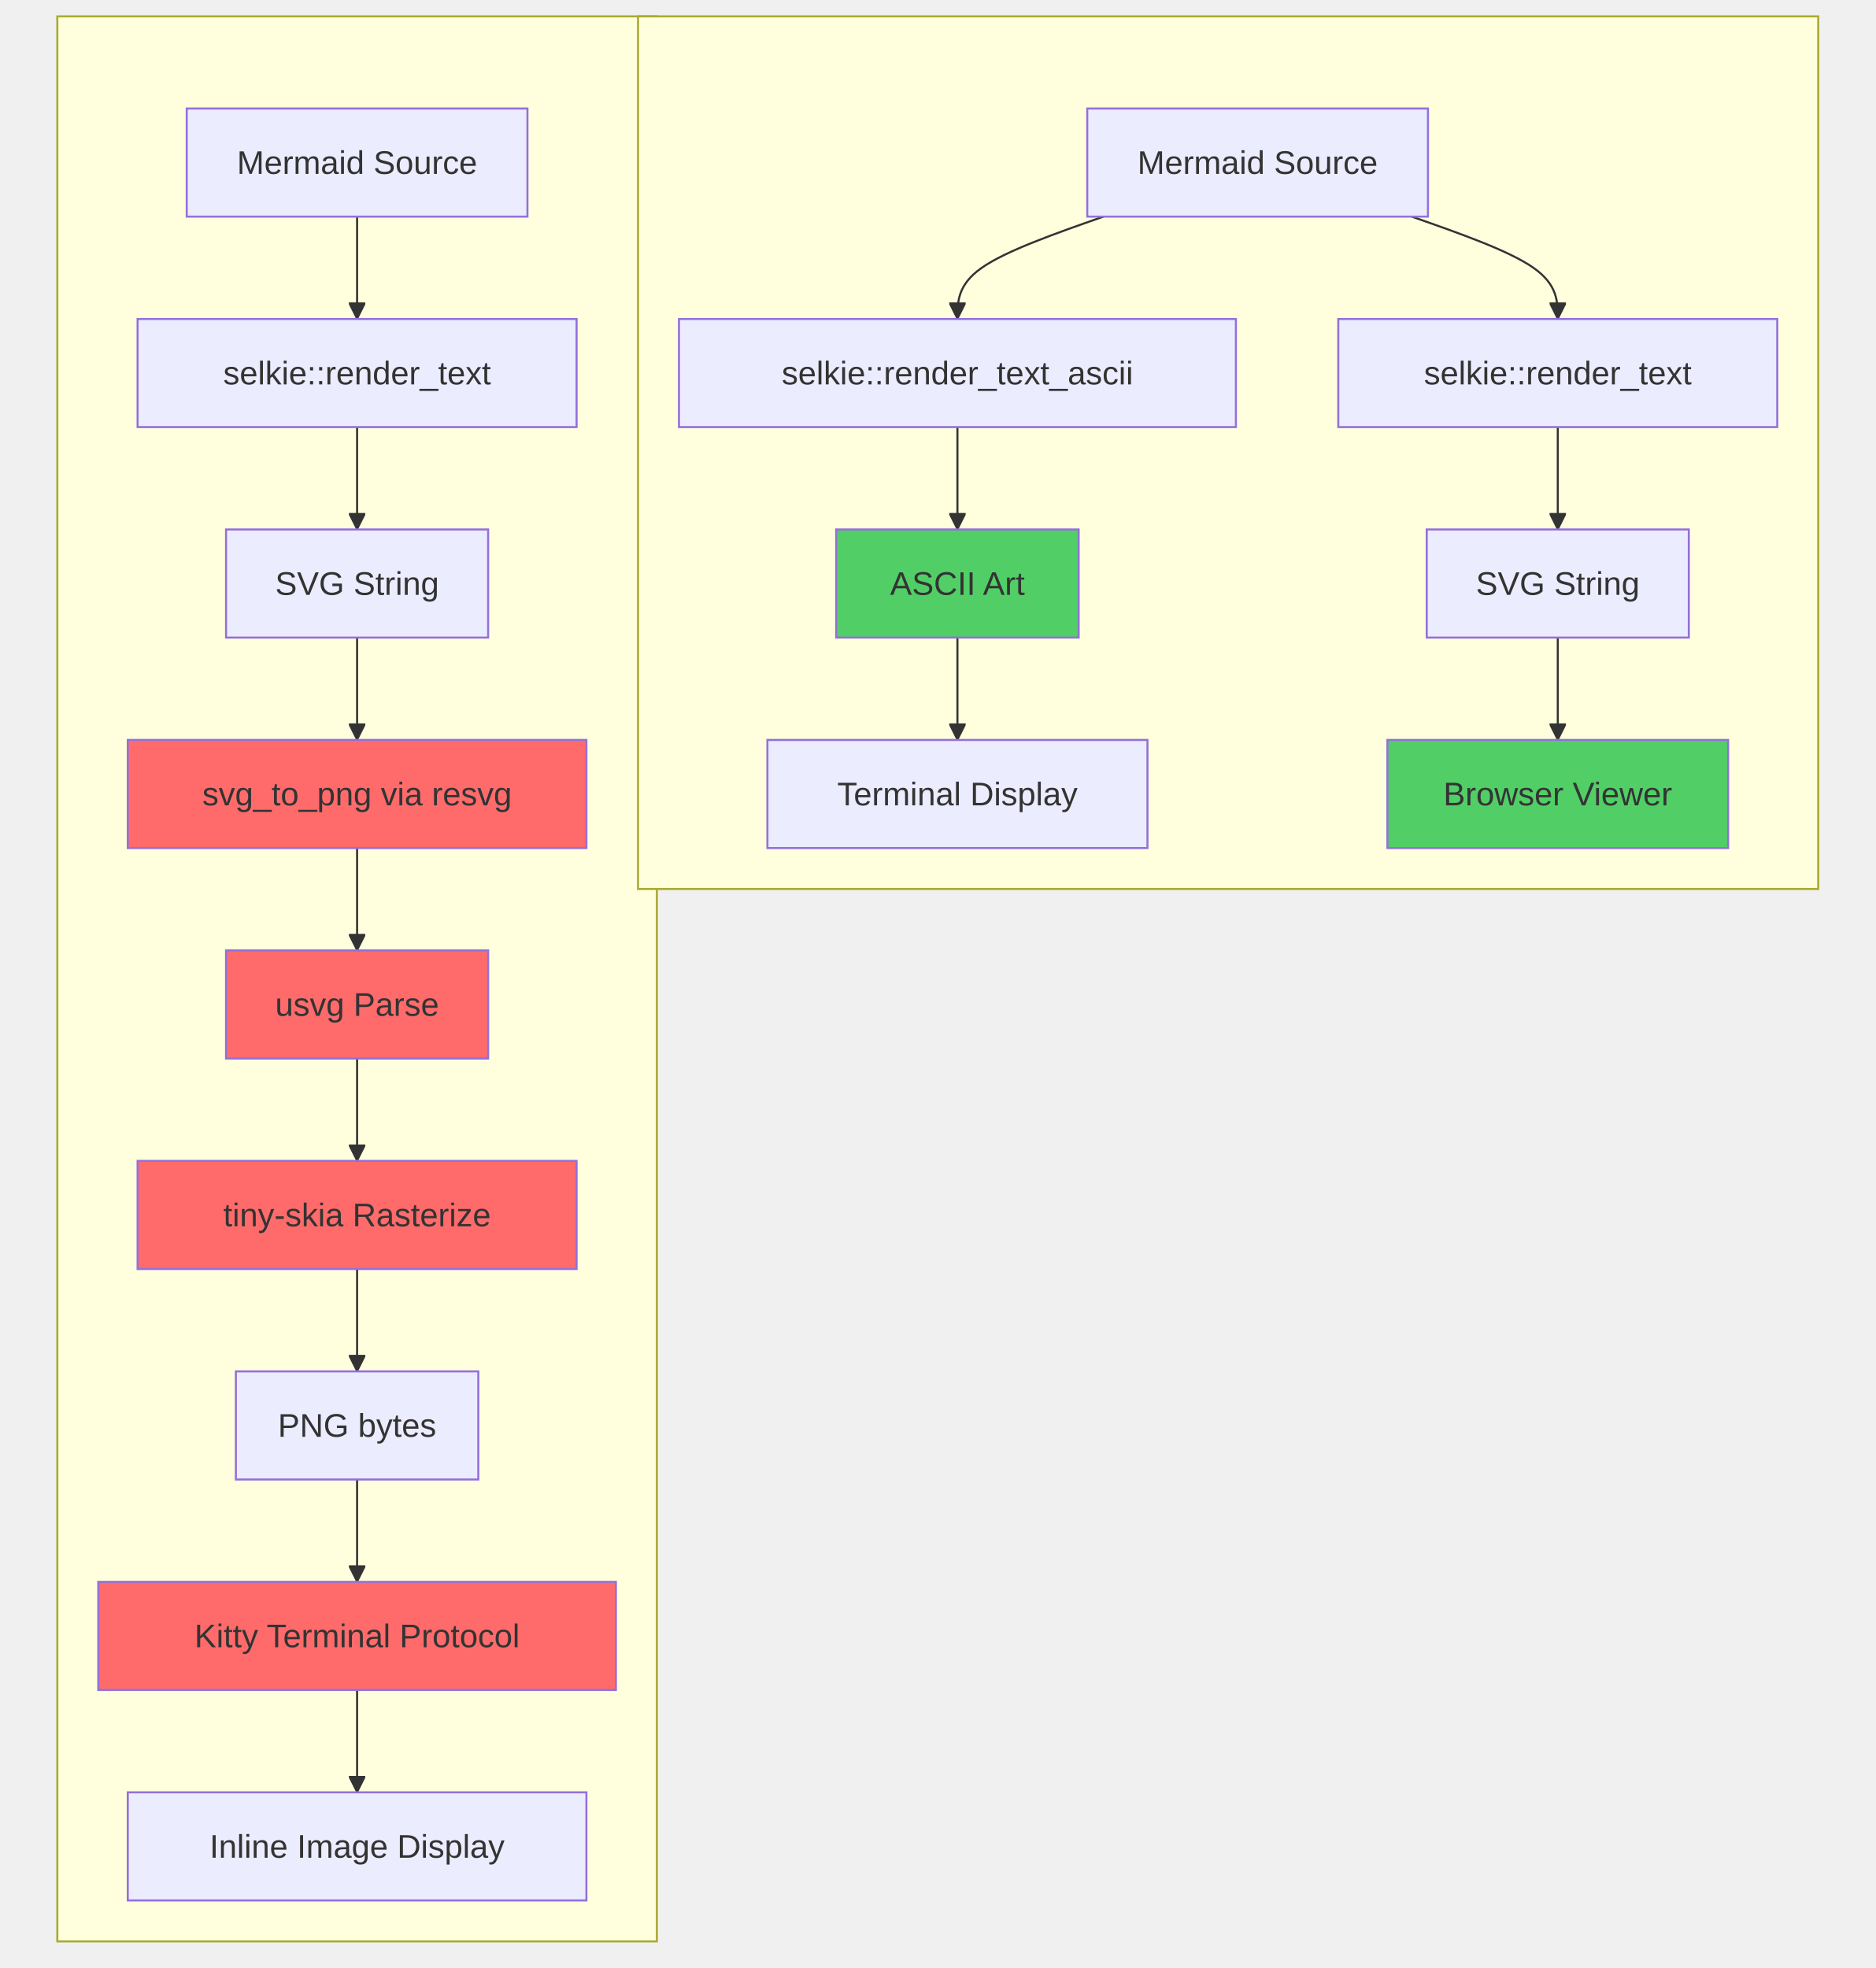
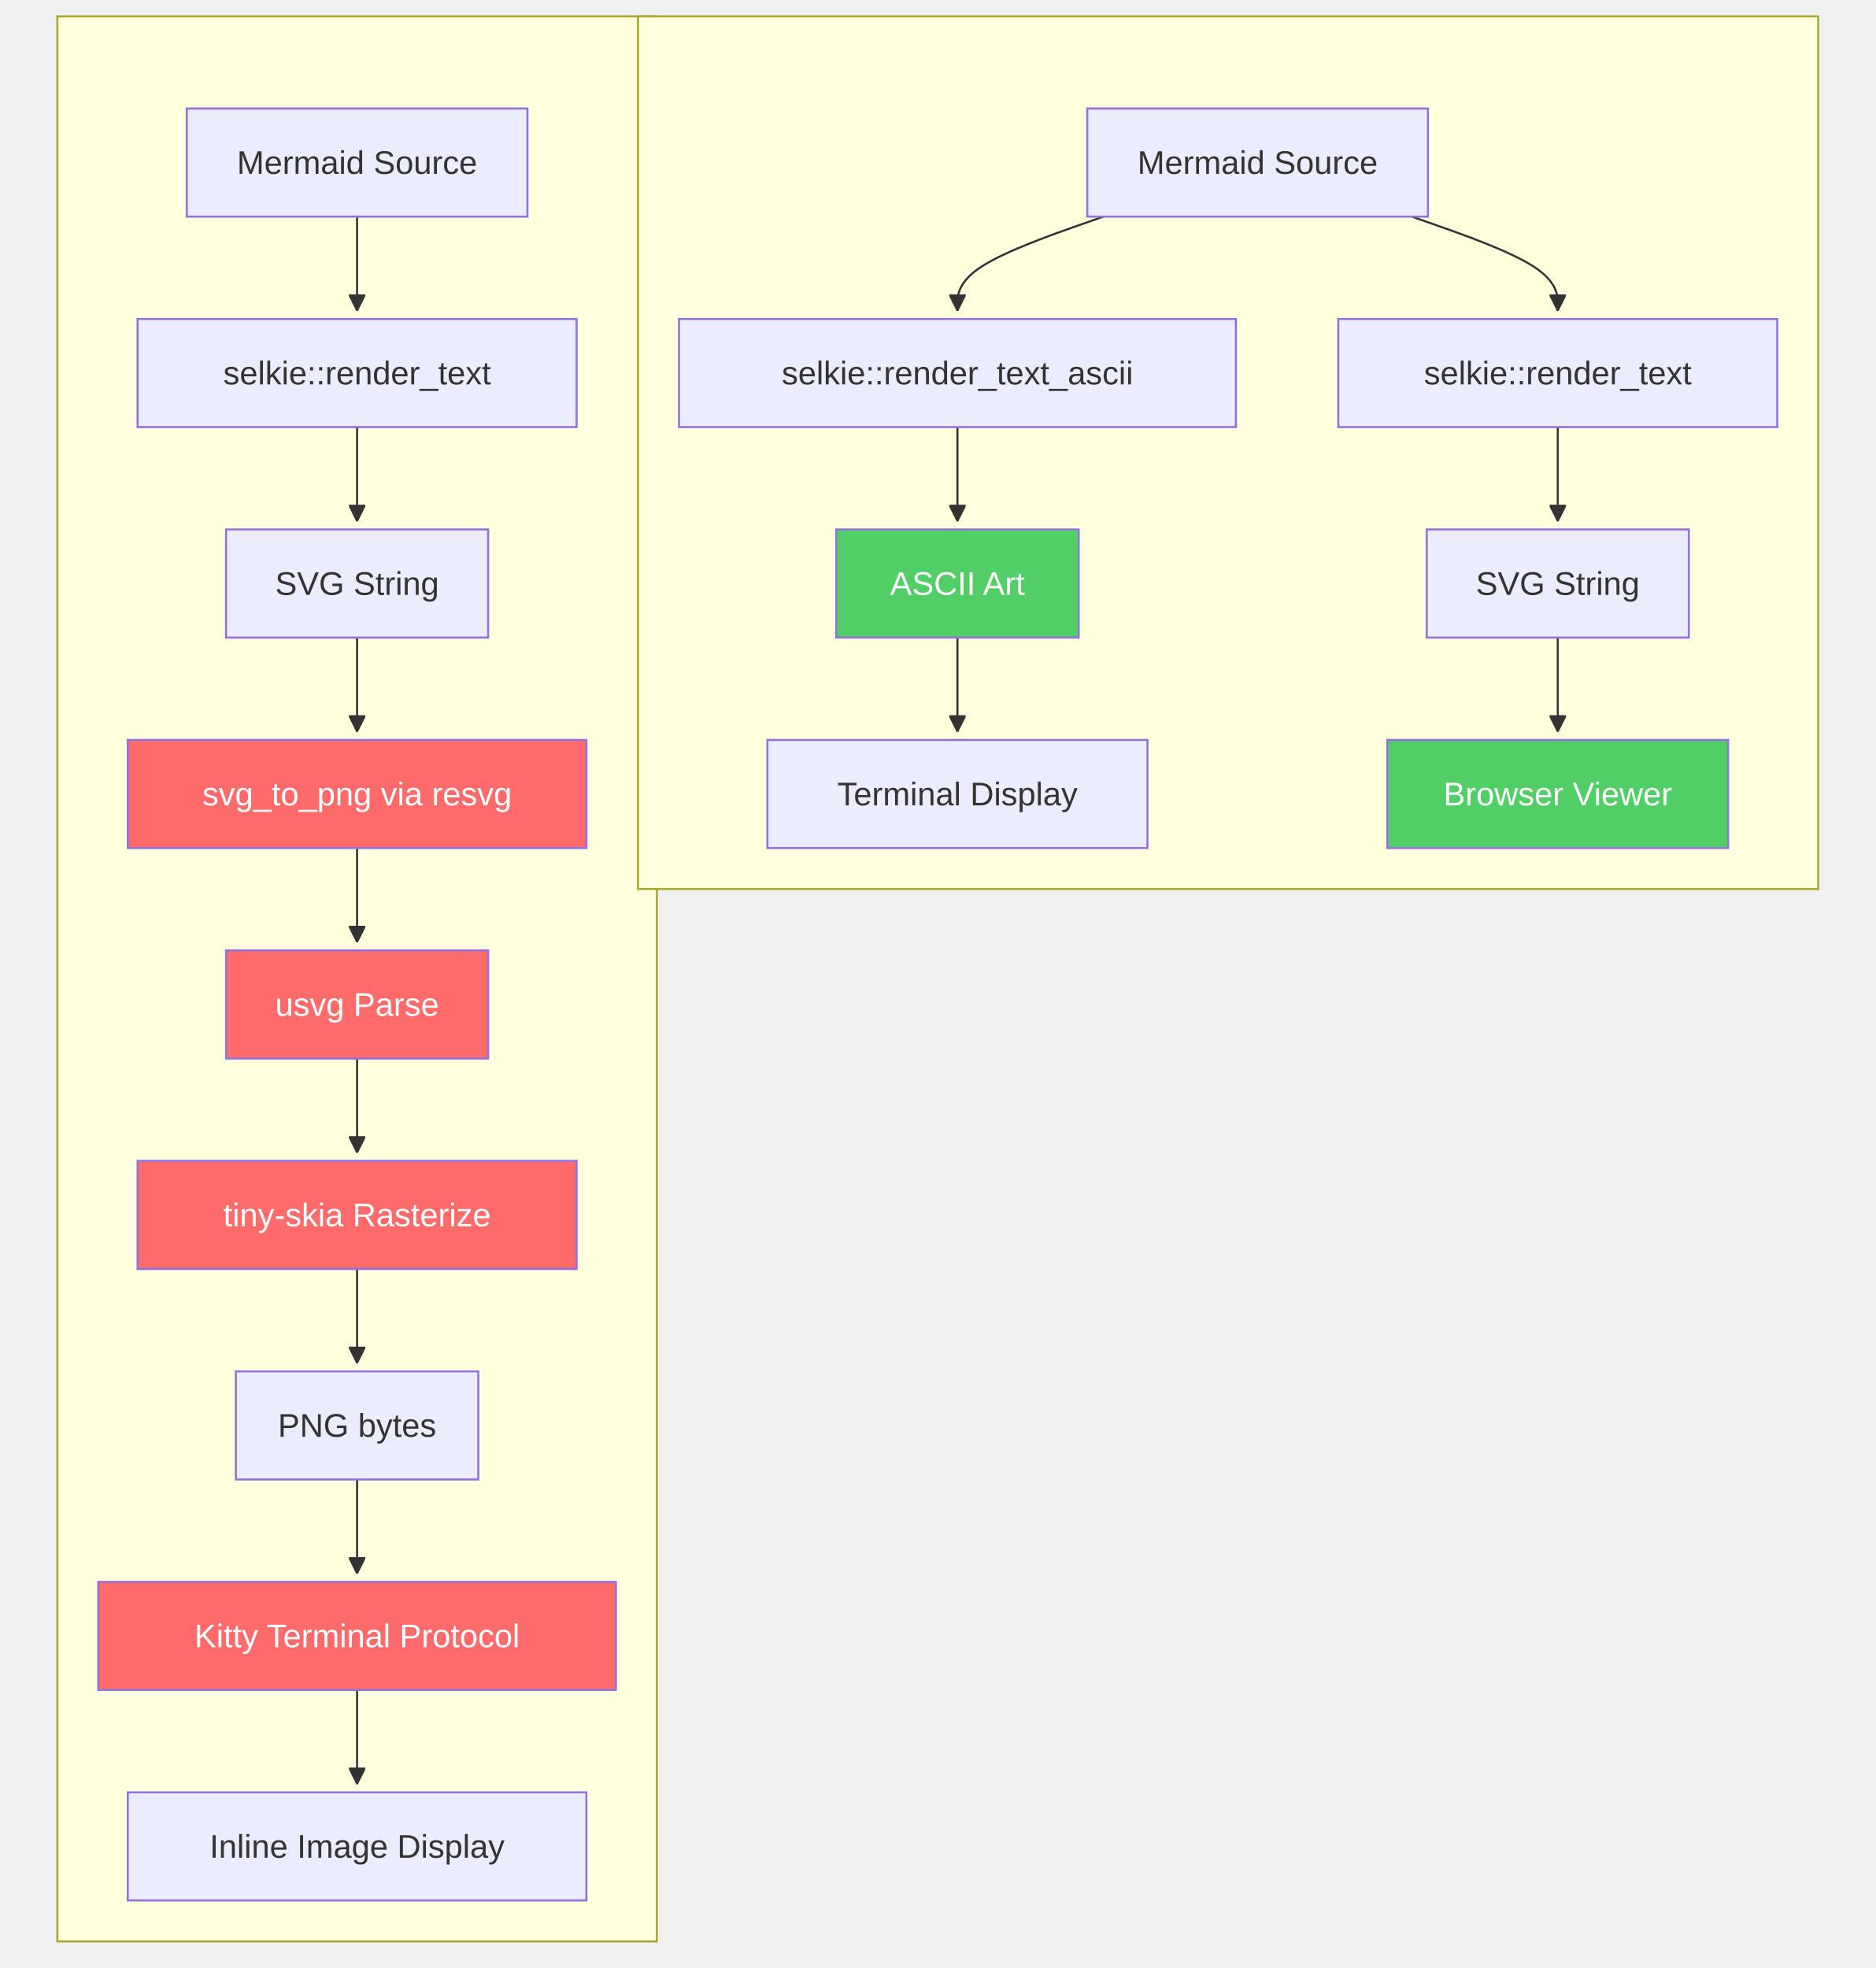
<svg xmlns="http://www.w3.org/2000/svg" width="916" height="961.2" viewBox="-8 -28 916 961.2" class="mermaid">
  <style>

.mermaid {
  font-family: trebuchet ms, verdana, arial, sans-serif;
  font-size: 16px;
}

.node rect,
.node polygon,
.node circle,
.node ellipse,
.node path {
  fill: #ECECFF;
  stroke: #9370DB;
  stroke-width: 1px;
}

.node line {
  stroke: #9370DB;
  stroke-width: 1px;
}

.node .label {
  fill: #333333;
}

.node text {
  fill: #333333;
  font-family: trebuchet ms, verdana, arial, sans-serif;
  font-size: 16px;
}

.edge-path {
  fill: none;
  stroke: #333333;
  stroke-width: 1px;
}

.edge-label {
  fill: #333333;
  font-family: trebuchet ms, verdana, arial, sans-serif;
}

.edge-label-bg {
  fill: rgba(232, 232, 232, 0.8);
}

.subgraph {
  fill: #ffffde;
  stroke: #aaaa33;
  stroke-width: 1px;
}

.subgraph-title {
  fill: #333333;
  font-weight: bold;
}

.cluster rect {
  fill: #ffffde;
  stroke: #aaaa33;
  stroke-width: 1px;
  rx: 5px;
  ry: 5px;
}

.cluster-label {
  fill: #333333;
  font-family: trebuchet ms, verdana, arial, sans-serif;
  font-size: 16px;
  font-weight: bold;
}

marker path {
  fill: #333333;
  stroke: #333333;
}

  </style>
  <defs>
    <marker id="arrow_point" viewBox="0 0 10 10" refX="10" refY="5" markerWidth="8" markerHeight="8" orient="auto" markerUnits="userSpaceOnUse">
      <path d="M 0 0 L 10 5 L 0 10 z" />
    </marker>
    <marker id="arrow_point_start" viewBox="0 0 10 10" refX="4.5" refY="5" markerWidth="8" markerHeight="8" orient="auto" markerUnits="userSpaceOnUse">
      <path d="M 0 5 L 10 10 L 10 0 z" />
    </marker>
    <marker id="arrow_cross" viewBox="0 0 11 11" refX="12" refY="5.2" markerWidth="11" markerHeight="11" orient="auto" markerUnits="userSpaceOnUse">
-       <path d="M 1 1 L 10 10 M 10 1 L 1 10" fill="none" stroke-width="2" />
+       <path d="M 1 1 L 10 10 M 10 1 L 1 10" stroke-width="2" fill="none" />
    </marker>
    <marker id="arrow_cross_start" viewBox="0 0 11 11" refX="-1" refY="5.2" markerWidth="11" markerHeight="11" orient="auto" markerUnits="userSpaceOnUse">
      <path d="M 1 1 L 10 10 M 10 1 L 1 10" stroke-width="2" fill="none" />
    </marker>
    <marker id="arrow_circle" viewBox="0 0 10 10" refX="11" refY="5" markerWidth="11" markerHeight="11" orient="auto" markerUnits="userSpaceOnUse">
      <circle cx="5" cy="5" r="5" />
    </marker>
    <marker id="arrow_circle_start" viewBox="0 0 10 10" refX="-1" refY="5" markerWidth="11" markerHeight="11" orient="auto" markerUnits="userSpaceOnUse">
      <circle cx="5" cy="5" r="5" />
    </marker>
  </defs>
  <g class="root">
    <g class="clusters">
      <g class="subgraph" id="subgraph-">
        <rect x="20" y="-20" width="292.8" height="940.2" class="cluster" />
        <text x="166.4" y="-4" class="cluster-label" text-anchor="middle" />
      </g>
      <g class="subgraph" id="subgraph-">
        <rect x="303.6" y="-20" width="576.4" height="426.2" class="cluster" />
        <text x="591.8" y="-4" class="cluster-label" text-anchor="middle" />
      </g>
    </g>
    <g class="edgePaths">
      <g class="edge" id="edge-L-A1-B1-0">
-         <path d="M 166.40 77.80 C 166.40 86.13, 166.40 94.47, 166.40 102.80 C 166.40 111.13, 166.40 119.47, 166.40 127.80" class="edge-path" stroke-width="1" marker-end="url(#arrow_point)" fill="none" />
+         <path d="M166.4,77.8L166.4,81.967C166.4,86.133,166.4,94.467,166.4,102.133C166.4,109.8,166.4,116.8,166.4,120.3L166.4,123.8" class="edge-path" fill="none" marker-end="url(#arrow_point)" stroke-width="1" />
      </g>
      <g class="edge" id="edge-L-B1-C1-0">
-         <path d="M 166.40 180.60 C 166.40 188.93, 166.40 197.27, 166.40 205.60 C 166.40 213.93, 166.40 222.27, 166.40 230.60" class="edge-path" marker-end="url(#arrow_point)" fill="none" stroke-width="1" />
+         <path d="M166.4,180.6L166.4,184.767C166.4,188.933,166.4,197.267,166.4,204.933C166.4,212.6,166.4,219.6,166.4,223.1L166.4,226.6" class="edge-path" fill="none" marker-end="url(#arrow_point)" stroke-width="1" />
      </g>
      <g class="edge" id="edge-L-C1-D1-0">
-         <path d="M 166.40 283.40 C 166.40 291.73, 166.40 300.07, 166.40 308.40 C 166.40 316.73, 166.40 325.07, 166.40 333.40" class="edge-path" fill="none" stroke-width="1" marker-end="url(#arrow_point)" />
+         <path d="M166.4,283.4L166.4,287.567C166.4,291.733,166.4,300.067,166.4,307.733C166.4,315.4,166.4,322.4,166.4,325.9L166.4,329.4" class="edge-path" stroke-width="1" fill="none" marker-end="url(#arrow_point)" />
      </g>
      <g class="edge" id="edge-L-D1-E1-0">
-         <path d="M 166.40 386.20 C 166.40 394.53, 166.40 402.87, 166.40 411.20 C 166.40 419.53, 166.40 427.87, 166.40 436.20" class="edge-path" stroke-width="1" marker-end="url(#arrow_point)" fill="none" />
+         <path d="M166.4,386.2L166.4,390.367C166.4,394.533,166.4,402.867,166.4,410.533C166.4,418.2,166.4,425.2,166.4,428.7L166.4,432.2" class="edge-path" marker-end="url(#arrow_point)" stroke-width="1" fill="none" />
      </g>
      <g class="edge" id="edge-L-E1-F1-0">
-         <path d="M 166.40 489.00 C 166.40 497.33, 166.40 505.67, 166.40 514.00 C 166.40 522.33, 166.40 530.67, 166.40 539.00" class="edge-path" fill="none" stroke-width="1" marker-end="url(#arrow_point)" />
+         <path d="M166.4,489L166.4,493.167C166.4,497.333,166.4,505.667,166.4,513.333C166.4,521,166.4,528,166.4,531.5L166.4,535" class="edge-path" marker-end="url(#arrow_point)" fill="none" stroke-width="1" />
      </g>
      <g class="edge" id="edge-L-F1-G1-0">
-         <path d="M 166.40 591.80 C 166.40 600.13, 166.40 608.47, 166.40 616.80 C 166.40 625.13, 166.40 633.47, 166.40 641.80" class="edge-path" fill="none" stroke-width="1" marker-end="url(#arrow_point)" />
+         <path d="M166.4,591.8L166.4,595.967C166.4,600.133,166.4,608.467,166.4,616.133C166.4,623.8,166.4,630.8,166.4,634.3L166.4,637.8" class="edge-path" stroke-width="1" fill="none" marker-end="url(#arrow_point)" />
      </g>
      <g class="edge" id="edge-L-G1-H1-0">
-         <path d="M 166.40 694.60 C 166.40 702.93, 166.40 711.27, 166.40 719.60 C 166.40 727.93, 166.40 736.27, 166.40 744.60" class="edge-path" fill="none" stroke-width="1" marker-end="url(#arrow_point)" />
+         <path d="M166.4,694.6L166.4,698.767C166.4,702.933,166.4,711.267,166.4,718.933C166.4,726.6,166.4,733.6,166.4,737.1L166.4,740.6" class="edge-path" fill="none" stroke-width="1" marker-end="url(#arrow_point)" />
      </g>
      <g class="edge" id="edge-L-H1-I1-0">
-         <path d="M 166.40 797.40 C 166.40 805.73, 166.40 814.07, 166.40 822.40 C 166.40 830.73, 166.40 839.07, 166.40 847.40" class="edge-path" stroke-width="1" fill="none" marker-end="url(#arrow_point)" />
+         <path d="M166.4,797.4L166.4,801.567C166.4,805.733,166.4,814.067,166.4,821.733C166.4,829.4,166.4,836.4,166.4,839.9L166.4,843.4" class="edge-path" stroke-width="1" fill="none" marker-end="url(#arrow_point)" />
      </g>
      <g class="edge" id="edge-L-A2-B2-0">
-         <path d="M 530.90 77.80 C 507.14 86.13, 483.37 94.47, 471.48 102.80 C 459.60 111.13, 459.60 119.47, 459.60 127.80" class="edge-path" stroke-width="1" fill="none" marker-end="url(#arrow_point)" />
+         <path d="M530.904,77.8L519.02,81.967C507.136,86.133,483.368,94.467,471.484,102.133C459.6,109.8,459.6,116.8,459.6,120.3L459.6,123.8" class="edge-path" marker-end="url(#arrow_point)" fill="none" stroke-width="1" />
      </g>
      <g class="edge" id="edge-L-B2-C2-0">
-         <path d="M 459.60 180.60 C 459.60 188.93, 459.60 197.27, 459.60 205.60 C 459.60 213.93, 459.60 222.27, 459.60 230.60" class="edge-path" marker-end="url(#arrow_point)" stroke-width="1" fill="none" />
+         <path d="M459.6,180.6L459.6,184.767C459.6,188.933,459.6,197.267,459.6,204.933C459.6,212.6,459.6,219.6,459.6,223.1L459.6,226.6" class="edge-path" stroke-width="1" fill="none" marker-end="url(#arrow_point)" />
      </g>
      <g class="edge" id="edge-L-C2-D2-0">
-         <path d="M 459.60 283.40 C 459.60 291.73, 459.60 300.07, 459.60 308.40 C 459.60 316.73, 459.60 325.07, 459.60 333.40" class="edge-path" stroke-width="1" fill="none" marker-end="url(#arrow_point)" />
+         <path d="M459.6,283.4L459.6,287.567C459.6,291.733,459.6,300.067,459.6,307.733C459.6,315.4,459.6,322.4,459.6,325.9L459.6,329.4" class="edge-path" fill="none" stroke-width="1" marker-end="url(#arrow_point)" />
      </g>
      <g class="edge" id="edge-L-A2-E2-0">
-         <path d="M 681.50 77.80 C 705.26 86.13, 729.03 94.47, 740.92 102.80 C 752.80 111.13, 752.80 119.47, 752.80 127.80" class="edge-path" marker-end="url(#arrow_point)" stroke-width="1" fill="none" />
+         <path d="M681.496,77.8L693.38,81.967C705.264,86.133,729.032,94.467,740.916,102.133C752.8,109.8,752.8,116.8,752.8,120.3L752.8,123.8" class="edge-path" stroke-width="1" marker-end="url(#arrow_point)" fill="none" />
      </g>
      <g class="edge" id="edge-L-E2-F2-0">
-         <path d="M 752.80 180.60 C 752.80 188.93, 752.80 197.27, 752.80 205.60 C 752.80 213.93, 752.80 222.27, 752.80 230.60" class="edge-path" stroke-width="1" marker-end="url(#arrow_point)" fill="none" />
+         <path d="M752.8,180.6L752.8,184.767C752.8,188.933,752.8,197.267,752.8,204.933C752.8,212.6,752.8,219.6,752.8,223.1L752.8,226.6" class="edge-path" fill="none" stroke-width="1" marker-end="url(#arrow_point)" />
      </g>
      <g class="edge" id="edge-L-F2-G2-0">
-         <path d="M 752.80 283.40 C 752.80 291.73, 752.80 300.07, 752.80 308.40 C 752.80 316.73, 752.80 325.07, 752.80 333.40" class="edge-path" marker-end="url(#arrow_point)" fill="none" stroke-width="1" />
+         <path d="M752.8,283.4L752.8,287.567C752.8,291.733,752.8,300.067,752.8,307.733C752.8,315.4,752.8,322.4,752.8,325.9L752.8,329.4" class="edge-path" fill="none" stroke-width="1" marker-end="url(#arrow_point)" />
      </g>
    </g>
    <g class="edgeLabels">

    </g>
    <g class="nodes">
      <g class="node" id="node-A1">
        <rect x="83.2" y="25" width="166.4" height="52.8" />
        <text x="166.4" y="51.4" class="label" dominant-baseline="central" text-anchor="middle">Mermaid Source</text>
      </g>
      <g class="node" id="node-A2">
        <rect x="523" y="25" width="166.4" height="52.8" />
        <text x="606.2" y="51.4" class="label" text-anchor="middle" dominant-baseline="central">Mermaid Source</text>
      </g>
      <g class="node" id="node-B1">
        <rect x="59.2" y="127.8" width="214.4" height="52.8" />
-         <text x="166.4" y="154.2" class="label" dominant-baseline="central" text-anchor="middle">selkie::render_text</text>
+         <text x="166.4" y="154.2" class="label" text-anchor="middle" dominant-baseline="central">selkie::render_text</text>
      </g>
      <g class="node" id="node-B2">
        <rect x="323.6" y="127.8" width="272" height="52.8" />
        <text x="459.6" y="154.2" class="label" dominant-baseline="central" text-anchor="middle">selkie::render_text_ascii</text>
      </g>
      <g class="node" id="node-C1">
        <rect x="102.4" y="230.6" width="128" height="52.8" />
        <text x="166.4" y="257" class="label" dominant-baseline="central" text-anchor="middle">SVG String</text>
      </g>
      <g class="node" id="node-C2">
        <rect x="400.4" y="230.6" width="118.4" height="52.8" style="fill:#51cf66 !important" />
-         <text x="459.6" y="257" class="label" text-anchor="middle" dominant-baseline="central">ASCII Art</text>
+         <text x="459.6" y="257" class="label" dominant-baseline="central" style="fill: #ffffff" text-anchor="middle">ASCII Art</text>
      </g>
      <g class="node" id="node-D1">
        <rect x="54.4" y="333.4" width="224" height="52.8" style="fill:#ff6b6b !important" />
-         <text x="166.4" y="359.8" class="label" dominant-baseline="central" text-anchor="middle">svg_to_png via resvg</text>
+         <text x="166.4" y="359.8" class="label" style="fill: #ffffff" dominant-baseline="central" text-anchor="middle">svg_to_png via resvg</text>
      </g>
      <g class="node" id="node-D2">
        <rect x="366.8" y="333.4" width="185.6" height="52.8" />
        <text x="459.6" y="359.8" class="label" dominant-baseline="central" text-anchor="middle">Terminal Display</text>
      </g>
      <g class="node" id="node-E1">
        <rect x="102.4" y="436.2" width="128" height="52.8" style="fill:#ff6b6b !important" />
-         <text x="166.4" y="462.6" class="label" dominant-baseline="central" text-anchor="middle">usvg Parse</text>
+         <text x="166.4" y="462.6" class="label" text-anchor="middle" style="fill: #ffffff" dominant-baseline="central">usvg Parse</text>
      </g>
      <g class="node" id="node-E2">
        <rect x="645.6" y="127.8" width="214.4" height="52.8" />
-         <text x="752.8" y="154.2" class="label" dominant-baseline="central" text-anchor="middle">selkie::render_text</text>
+         <text x="752.8" y="154.2" class="label" text-anchor="middle" dominant-baseline="central">selkie::render_text</text>
      </g>
      <g class="node" id="node-F1">
        <rect x="59.2" y="539" width="214.4" height="52.8" style="fill:#ff6b6b !important" />
-         <text x="166.4" y="565.4" class="label" text-anchor="middle" dominant-baseline="central">tiny-skia Rasterize</text>
+         <text x="166.4" y="565.4" class="label" text-anchor="middle" style="fill: #ffffff" dominant-baseline="central">tiny-skia Rasterize</text>
      </g>
      <g class="node" id="node-F2">
        <rect x="688.8" y="230.6" width="128" height="52.8" />
        <text x="752.8" y="257" class="label" dominant-baseline="central" text-anchor="middle">SVG String</text>
      </g>
      <g class="node" id="node-G1">
        <rect x="107.2" y="641.8" width="118.4" height="52.8" />
-         <text x="166.4" y="668.2" class="label" dominant-baseline="central" text-anchor="middle">PNG bytes</text>
+         <text x="166.4" y="668.2" class="label" text-anchor="middle" dominant-baseline="central">PNG bytes</text>
      </g>
      <g class="node" id="node-G2">
        <rect x="669.6" y="333.4" width="166.4" height="52.8" style="fill:#51cf66 !important" />
-         <text x="752.8" y="359.8" class="label" text-anchor="middle" dominant-baseline="central">Browser Viewer</text>
+         <text x="752.8" y="359.8" class="label" style="fill: #ffffff" dominant-baseline="central" text-anchor="middle">Browser Viewer</text>
      </g>
      <g class="node" id="node-H1">
        <rect x="40" y="744.6" width="252.8" height="52.8" style="fill:#ff6b6b !important" />
-         <text x="166.4" y="771" class="label" text-anchor="middle" dominant-baseline="central">Kitty Terminal Protocol</text>
+         <text x="166.4" y="771" class="label" style="fill: #ffffff" text-anchor="middle" dominant-baseline="central">Kitty Terminal Protocol</text>
      </g>
      <g class="node" id="node-I1">
        <rect x="54.4" y="847.4" width="224" height="52.8" />
-         <text x="166.4" y="873.8" class="label" dominant-baseline="central" text-anchor="middle">Inline Image Display</text>
+         <text x="166.4" y="873.8" class="label" text-anchor="middle" dominant-baseline="central">Inline Image Display</text>
      </g>
    </g>
  </g>
</svg>
